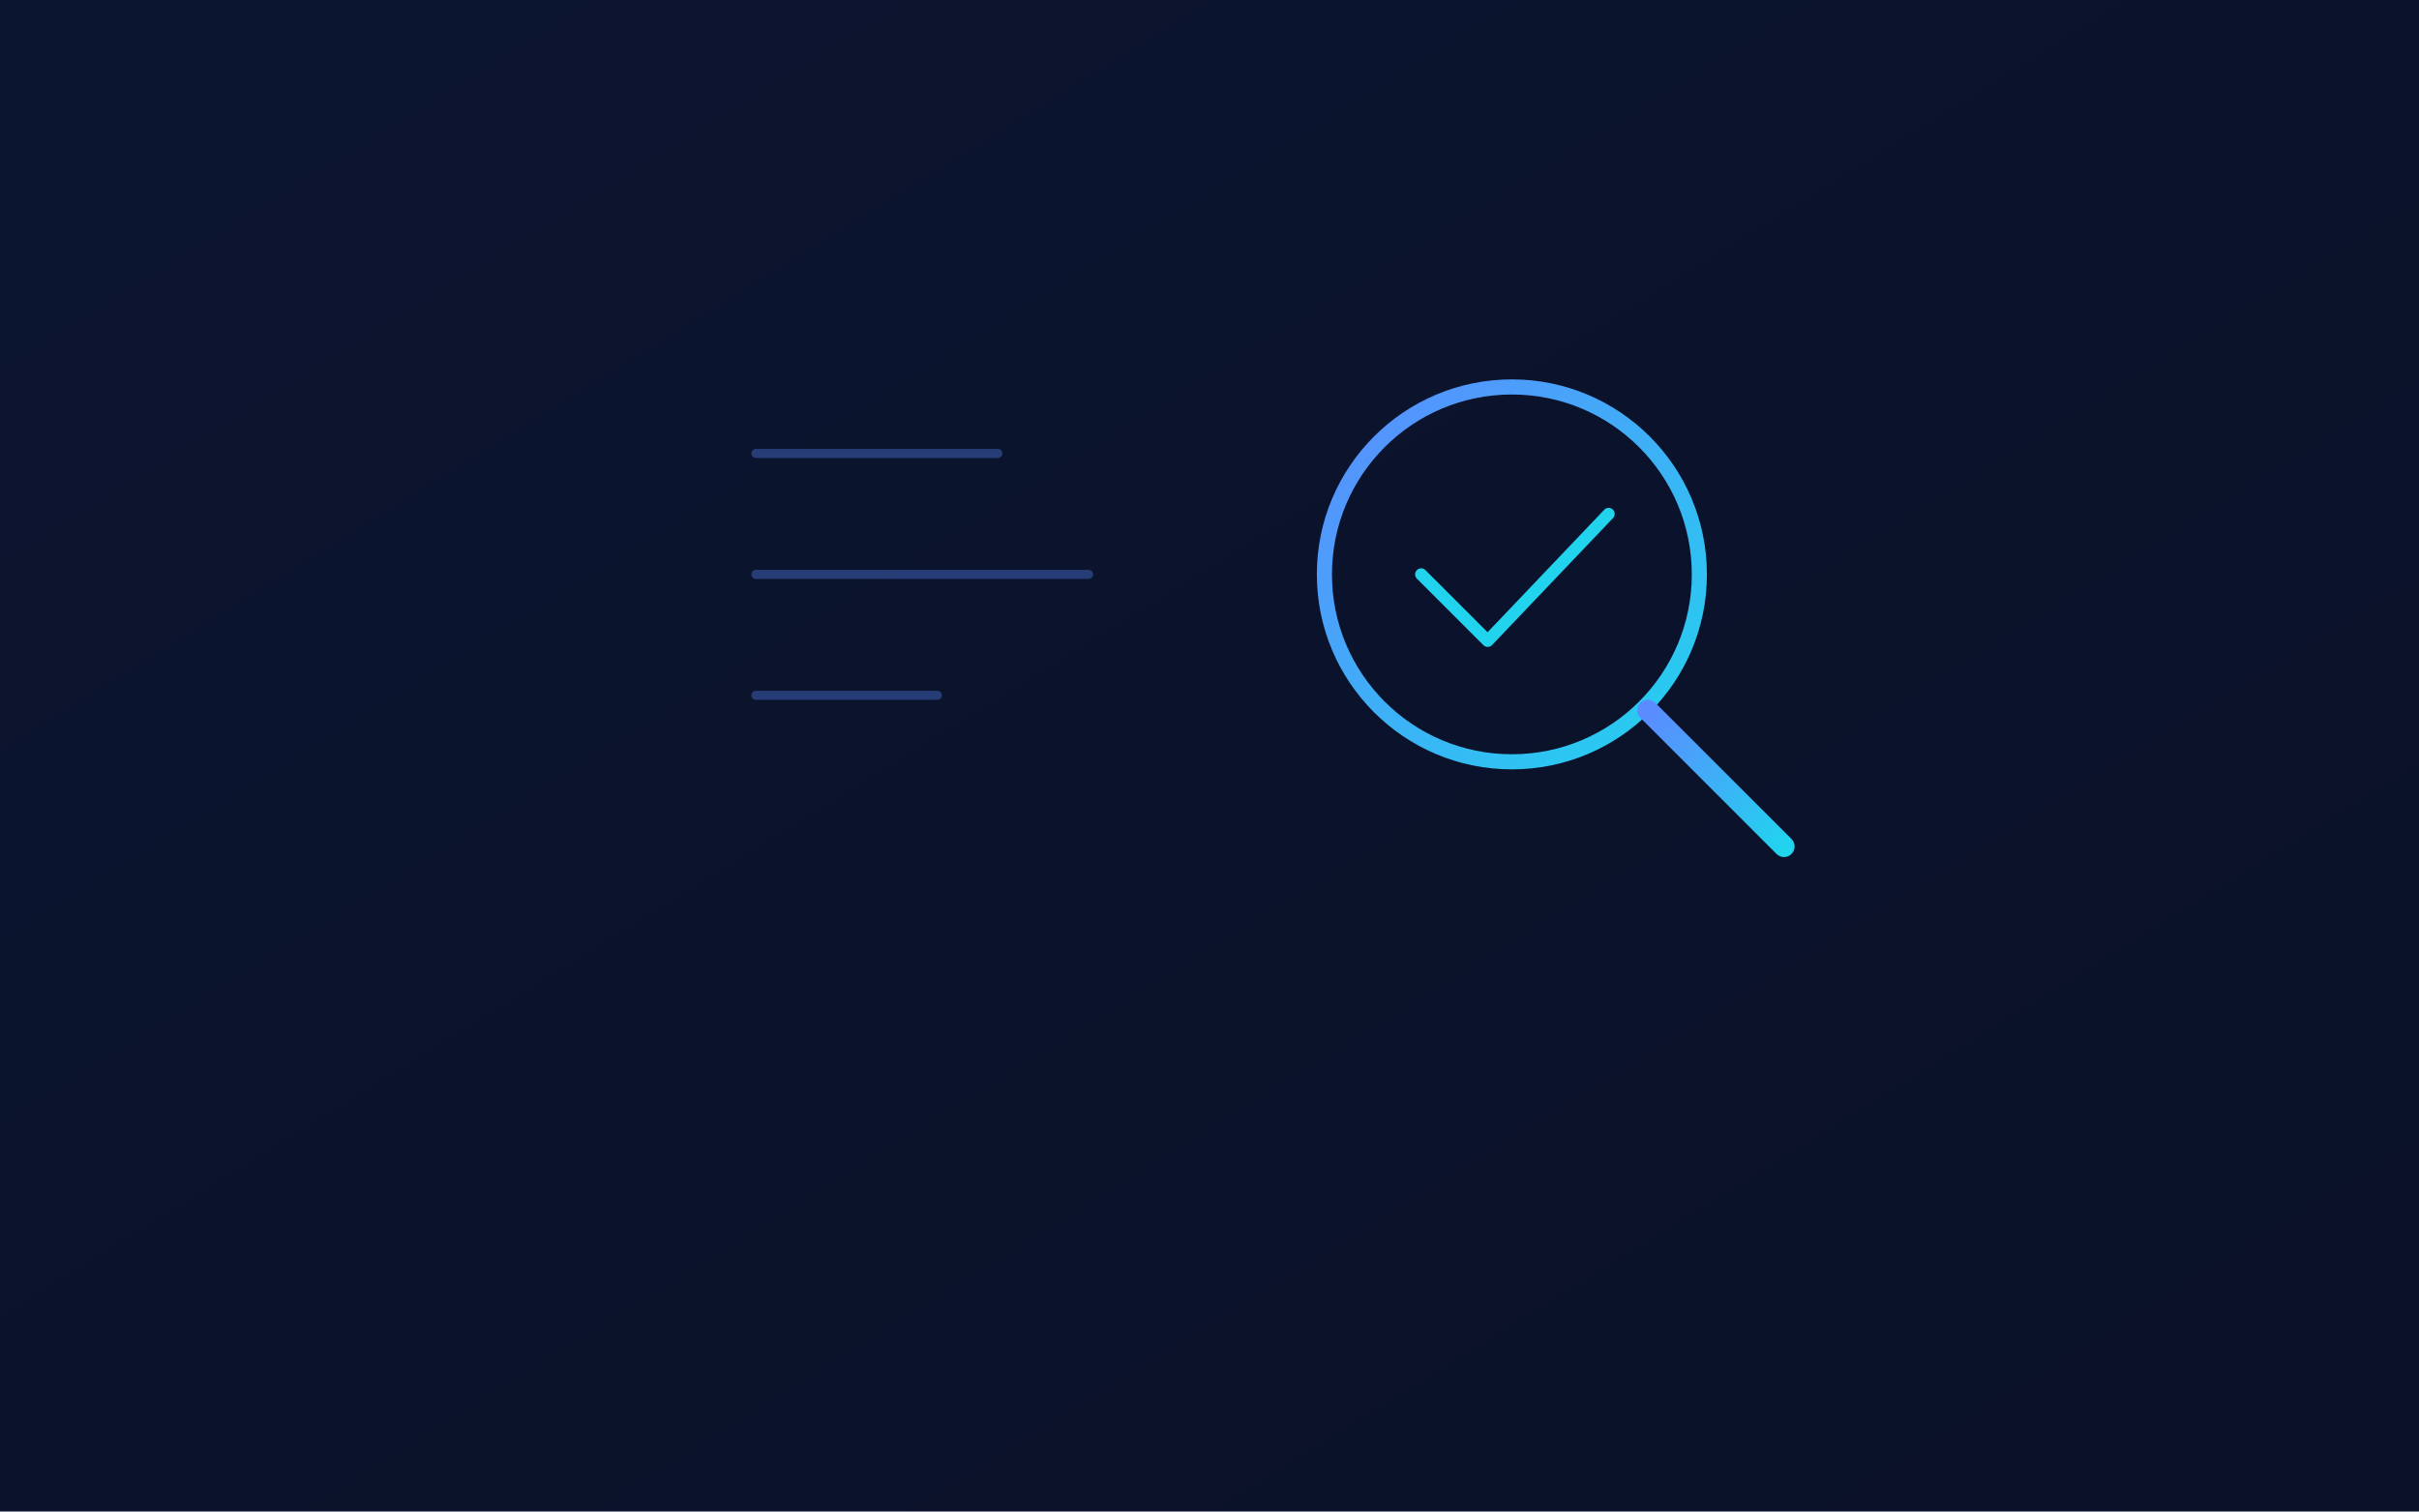
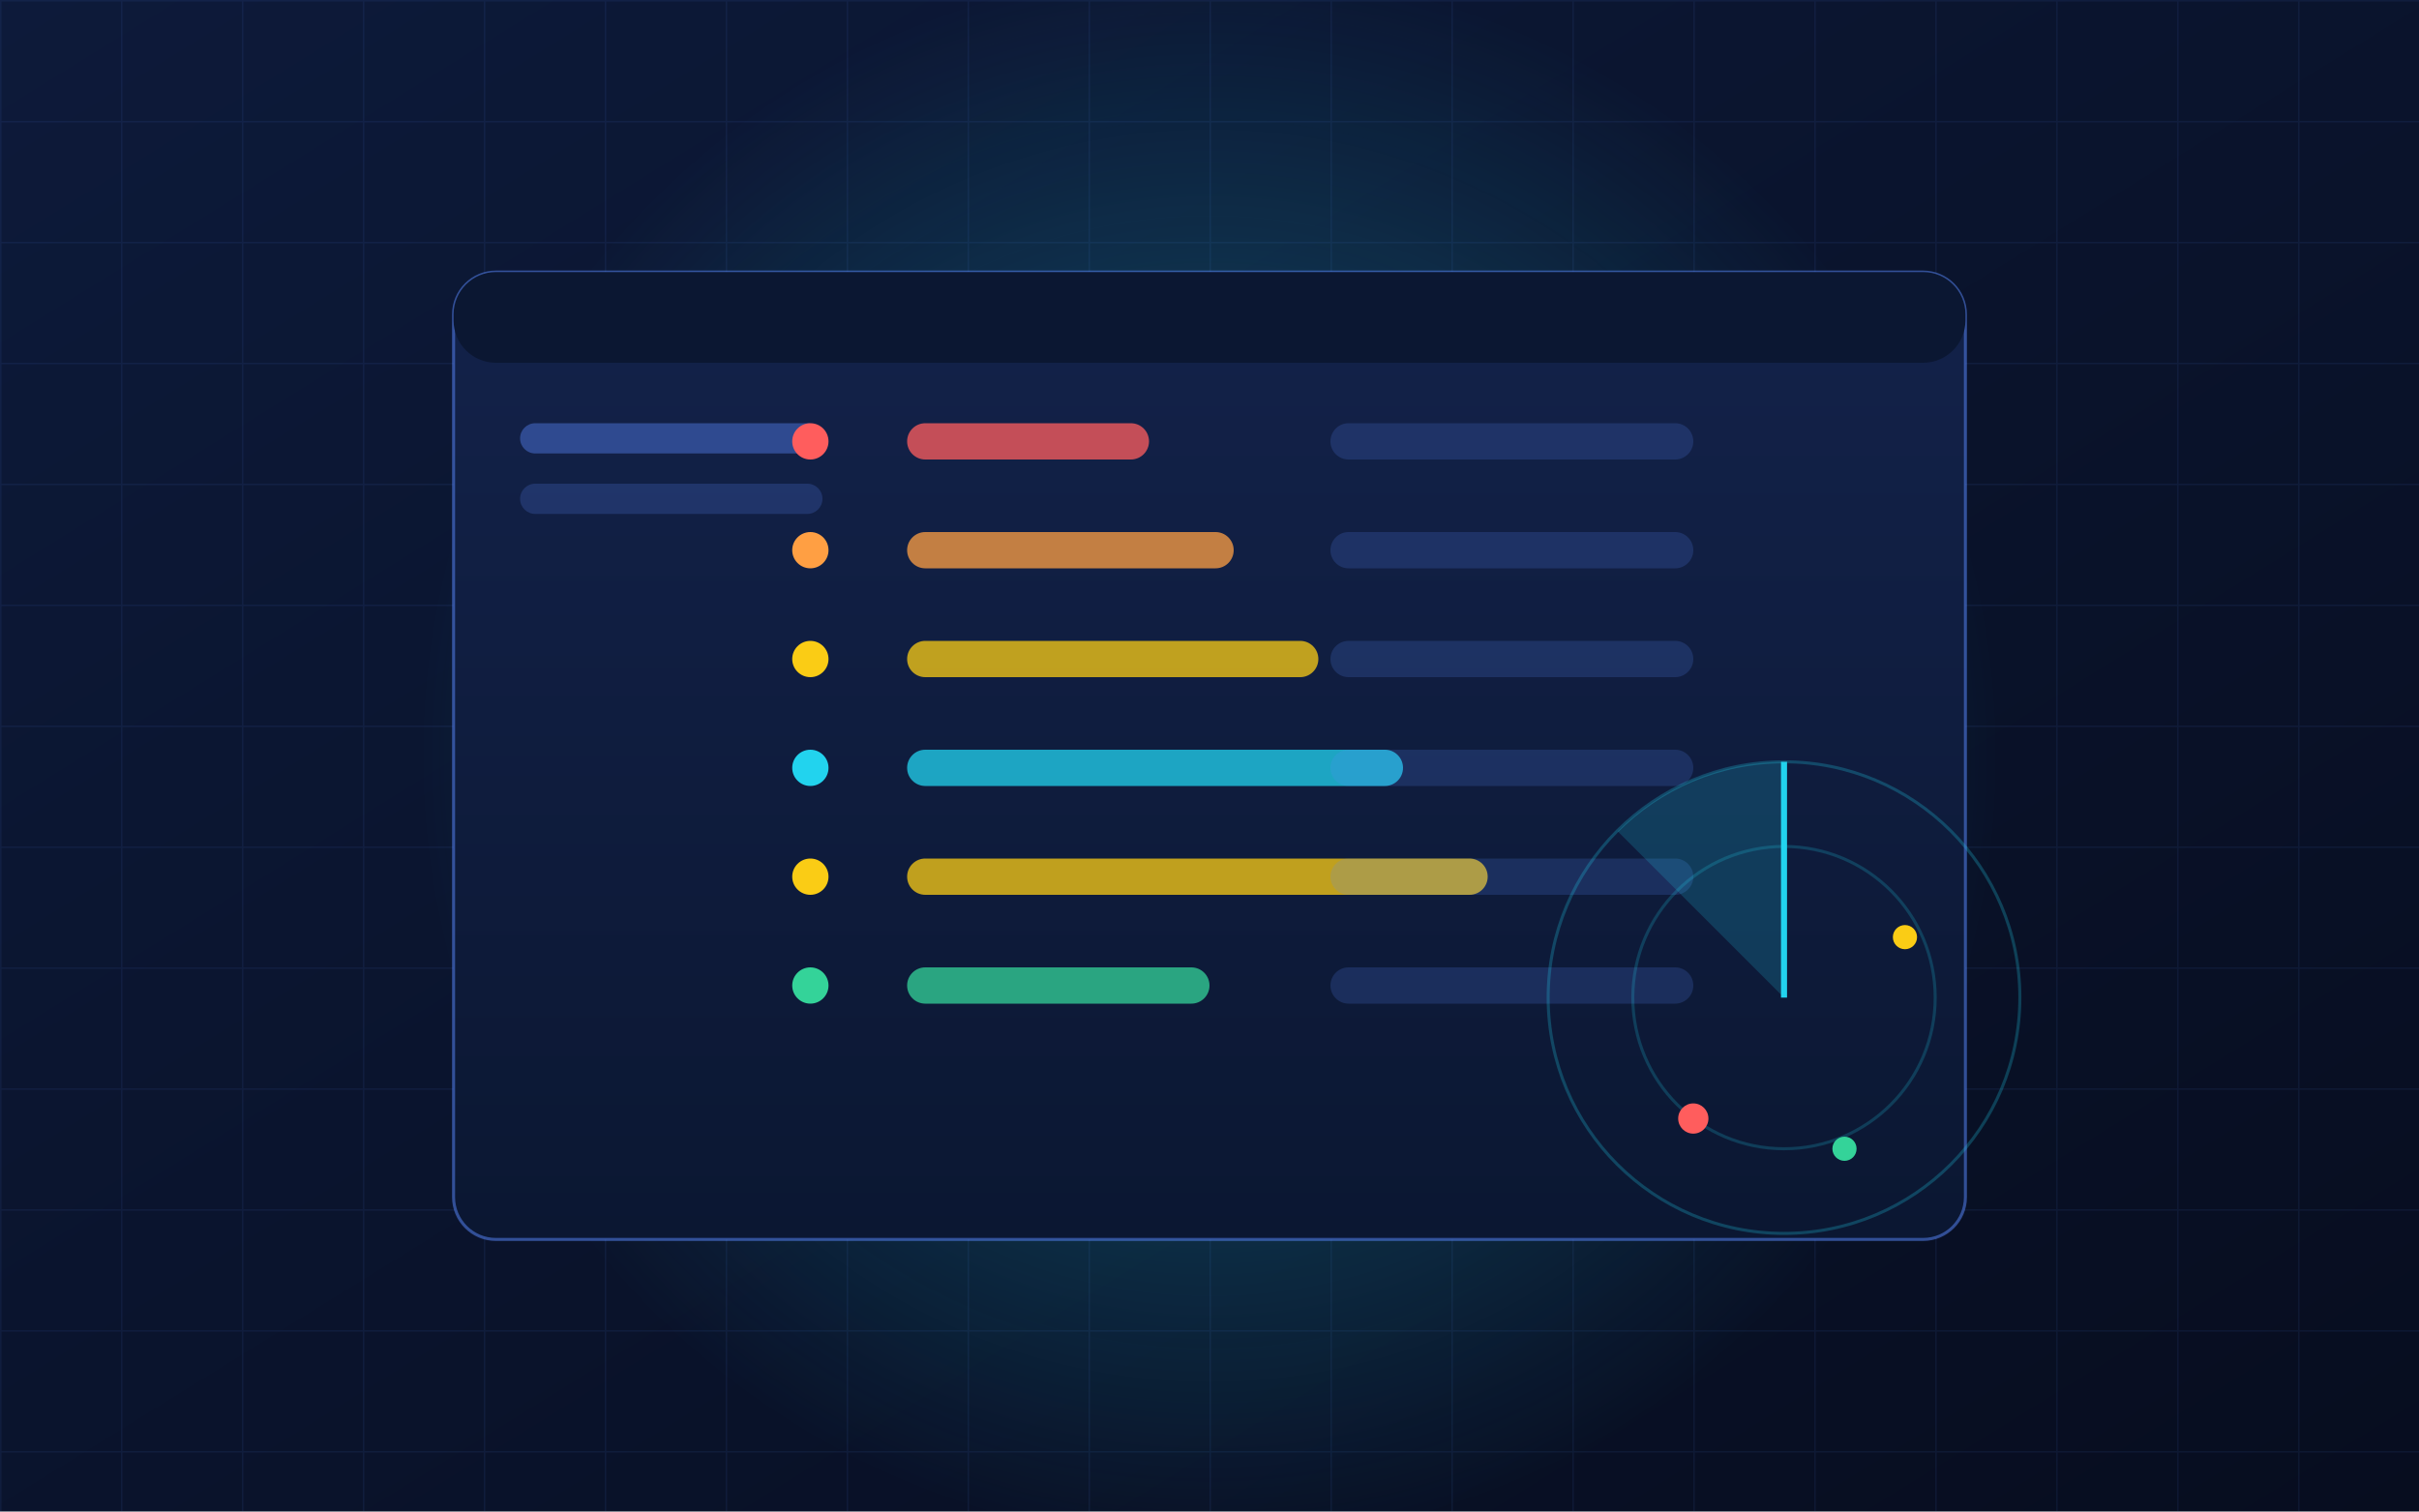
<svg xmlns="http://www.w3.org/2000/svg" viewBox="0 0 800 500" role="img" aria-label="Análisis de vulnerabilidades">
  <defs>
    <linearGradient id="bg" x1="0" y1="0" x2="1" y2="1">
-       <stop offset="0" stop-color="#0c1530" />
-       <stop offset="1" stop-color="#0a1128" />
+       <stop offset="0" stop-color="#0d1a3a" />
+       <stop offset="1" stop-color="#070d1f" />
    </linearGradient>
-     <linearGradient id="ln" x1="0" y1="0" x2="1" y2="1">
+     <linearGradient id="ac" x1="0" y1="0" x2="1" y2="1">
      <stop offset="0" stop-color="#5b8bff" />
      <stop offset="1" stop-color="#22d3ee" />
    </linearGradient>
+     <linearGradient id="pn" x1="0" y1="0" x2="0" y2="1">
+       <stop offset="0" stop-color="#13224a" />
+       <stop offset="1" stop-color="#0b1732" />
+     </linearGradient>
+     <radialGradient id="gl" cx=".5" cy=".5" r=".5">
+       <stop offset="0" stop-color="#22d3ee" stop-opacity=".35" />
+       <stop offset="1" stop-color="#22d3ee" stop-opacity="0" />
+     </radialGradient>
+     <pattern id="gr" width="40" height="40" patternUnits="userSpaceOnUse">
+       <path d="M40 0H0V40" fill="none" stroke="#5b8bff" stroke-opacity=".08" />
+     </pattern>
  </defs>
  <rect width="800" height="500" fill="url(#bg)" />
-   <g stroke="#5b8bff" stroke-opacity="0.35" stroke-width="3" stroke-linecap="round">
-     <path d="M250 150 H330" />
-     <path d="M250 190 H360" />
-     <path d="M250 230 H310" />
+   <rect width="800" height="500" fill="url(#gr)" />
+   <circle cx="400" cy="250" r="260" fill="url(#gl)" />
+   <rect x="150" y="90" width="500" height="320" rx="14" fill="url(#pn)" stroke="#5b8bff" stroke-opacity=".5" />
+   <rect x="150" y="90" width="500" height="30" rx="14" fill="#0b1732" />
+   <rect x="172" y="140" width="100" height="10" rx="5" fill="#5b8bff" fill-opacity=".4" />
+   <rect x="172" y="160" width="100" height="10" rx="5" fill="#5b8bff" fill-opacity=".2" />
+   <rect x="300" y="140" width="80" height="12" rx="6" fill="#ff5d5d" fill-opacity=".75" />
+   <circle cx="268" cy="146" r="6" fill="#ff5d5d" />
+   <rect x="440" y="140" width="120" height="12" rx="6" fill="#5b8bff" fill-opacity=".18" />
+   <rect x="300" y="176" width="108" height="12" rx="6" fill="#ff9f43" fill-opacity=".75" />
+   <circle cx="268" cy="182" r="6" fill="#ff9f43" />
+   <rect x="440" y="176" width="120" height="12" rx="6" fill="#5b8bff" fill-opacity=".18" />
+   <rect x="300" y="212" width="136" height="12" rx="6" fill="#facc15" fill-opacity=".75" />
+   <circle cx="268" cy="218" r="6" fill="#facc15" />
+   <rect x="440" y="212" width="120" height="12" rx="6" fill="#5b8bff" fill-opacity=".18" />
+   <rect x="300" y="248" width="164" height="12" rx="6" fill="#22d3ee" fill-opacity=".75" />
+   <circle cx="268" cy="254" r="6" fill="#22d3ee" />
+   <rect x="440" y="248" width="120" height="12" rx="6" fill="#5b8bff" fill-opacity=".18" />
+   <rect x="300" y="284" width="192" height="12" rx="6" fill="#facc15" fill-opacity=".75" />
+   <circle cx="268" cy="290" r="6" fill="#facc15" />
+   <rect x="440" y="284" width="120" height="12" rx="6" fill="#5b8bff" fill-opacity=".18" />
+   <rect x="300" y="320" width="100" height="12" rx="6" fill="#34d399" fill-opacity=".75" />
+   <circle cx="268" cy="326" r="6" fill="#34d399" />
+   <rect x="440" y="320" width="120" height="12" rx="6" fill="#5b8bff" fill-opacity=".18" />
+   <g transform="translate(590 330)">
+     <circle r="78" fill="none" stroke="#22d3ee" stroke-opacity=".25" />
+     <circle r="50" fill="none" stroke="#22d3ee" stroke-opacity=".2" />
+     <path d="M0 0 L0 -78" stroke="#22d3ee" stroke-width="2" />
+     <path d="M0 0 L0 -78 A78 78 0 0 0 -55 -55 Z" fill="#22d3ee" fill-opacity=".18" />
+     <circle cx="-30" cy="40" r="5" fill="#ff5d5d" />
+     <circle cx="40" cy="-20" r="4" fill="#facc15" />
+     <circle cx="20" cy="50" r="4" fill="#34d399" />
  </g>
-   <circle cx="500" cy="190" r="62" fill="none" stroke="url(#ln)" stroke-width="5" />
-   <path d="M545 235 L590 280" stroke="url(#ln)" stroke-width="7" stroke-linecap="round" />
-   <path d="M470 190 L492 212 L532 170" fill="none" stroke="#22d3ee" stroke-width="4" stroke-linecap="round" stroke-linejoin="round" />
</svg>
